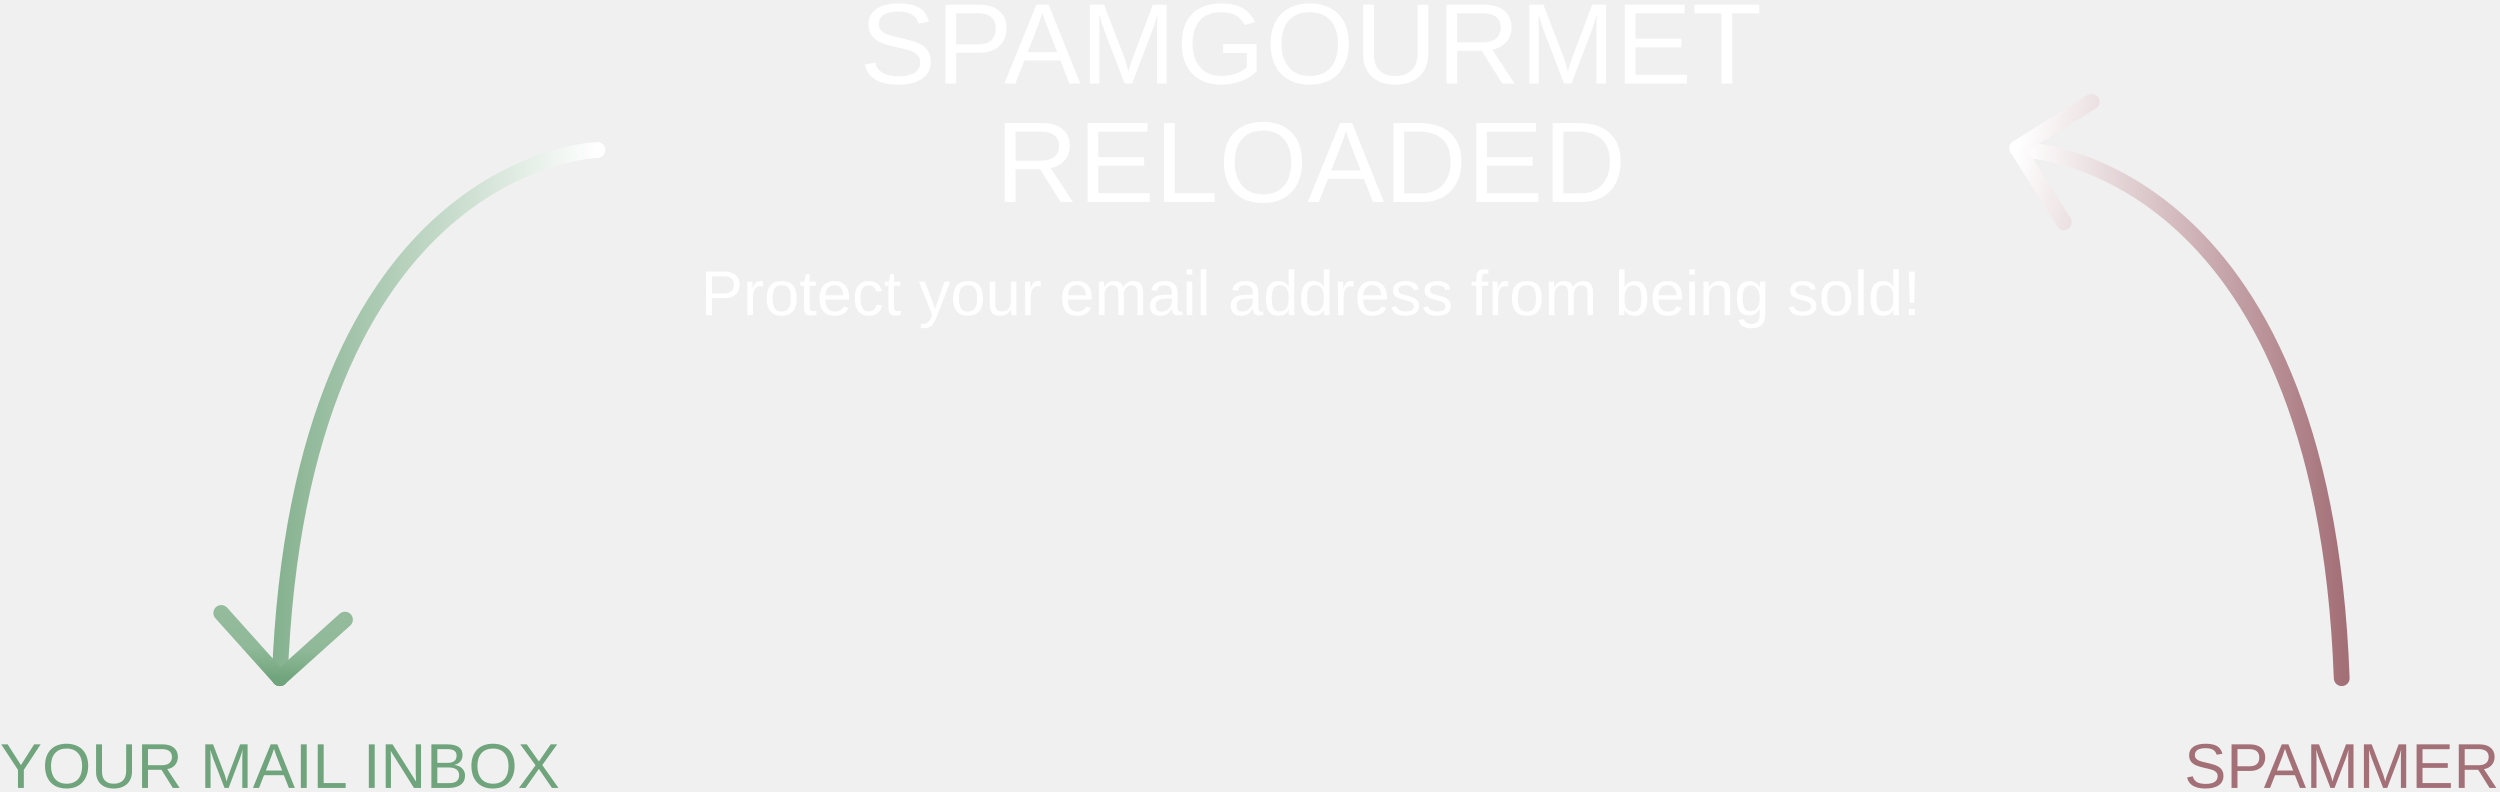
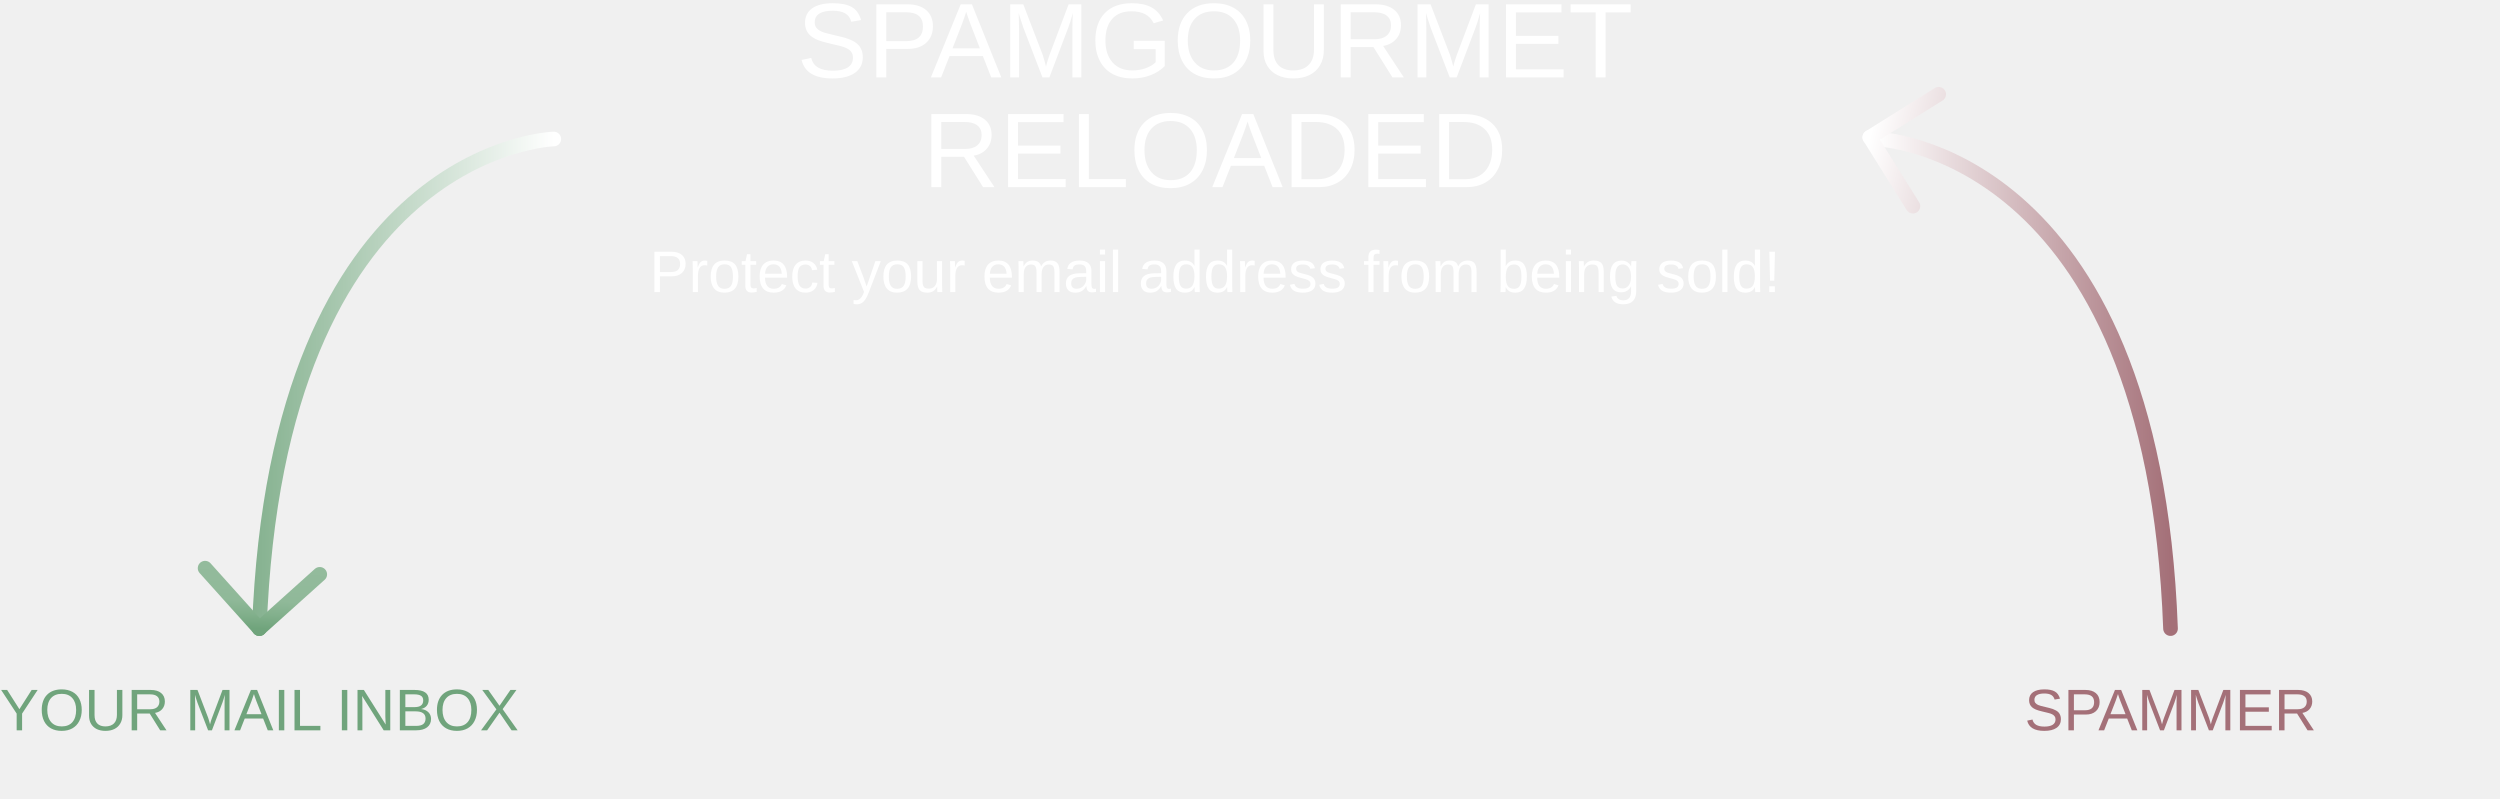
- <svg xmlns="http://www.w3.org/2000/svg" width="100%" height="100%" viewBox="0 0 989 313" version="1.1" xml:space="preserve" style="fill-rule:evenodd;clip-rule:evenodd;stroke-linecap:round;stroke-linejoin:round;stroke-miterlimit:1.5;">
+ <svg xmlns="http://www.w3.org/2000/svg" width="100%" height="100%" viewBox="0 0 1067 341" version="1.1" xml:space="preserve" style="fill-rule:evenodd;clip-rule:evenodd;stroke-linecap:round;stroke-linejoin:round;stroke-miterlimit:1.5;">
  <g transform="matrix(1,0,0,1,-441.463,-70.0026)">
    <g id="Arrow-view" transform="matrix(1.56377,0,0,1.56377,-541.223,-48.3808)">
      <g>
        <g>
          <path d="M1220.81,247.265C1216,115.657 1140.45,113.643 1140.45,113.643" style="fill:none;stroke:url(#_Linear1);stroke-width:4px;" />
          <g transform="matrix(0.9744,0.22482,-0.22482,0.9744,53.0415,-253.951)">
            <path d="M1140.45,113.643L1156.12,129.311" style="fill:none;stroke:url(#_Linear2);stroke-width:4px;" />
            <path d="M1140.45,113.643L1156.12,97.975" style="fill:none;stroke:url(#_Linear3);stroke-width:4px;" />
          </g>
        </g>
        <g transform="matrix(1,0,0,1,333.992,47.6634)">
          <text x="846.964px" y="227.365px" style="font-family:'ArialMT', 'Arial', sans-serif;font-size:16px;fill:rgb(164,112,120);">SP<tspan x="867.121px 877.792px " y="227.365px 227.365px ">AM</tspan>MER</text>
        </g>
      </g>
      <g>
        <g transform="matrix(-1,0,0,1,1920,1.13687e-13)">
          <path d="M1220.81,247.265C1216,115.657 1140.45,113.643 1140.45,113.643" style="fill:none;stroke:url(#_Linear4);stroke-width:4px;" />
          <g transform="matrix(-0.0537416,-0.998555,-0.998555,0.0537416,1395.58,1379.96)">
            <path d="M1140.45,113.643L1156.12,129.311" style="fill:none;stroke:url(#_Linear5);stroke-width:4px;" />
            <path d="M1140.45,113.643L1156.12,97.975" style="fill:none;stroke:url(#_Linear6);stroke-width:4px;" />
          </g>
        </g>
        <g transform="matrix(1,0,0,1,-187.632,47.6634)">
          <text x="815.992px" y="227.365px" style="font-family:'ArialMT', 'Arial', sans-serif;font-size:16px;fill:rgb(112,164,124);">YOUR MAIL<tspan x="903.414px 907.859px " y="227.365px 227.365px "> I</tspan>NBOX</text>
        </g>
      </g>
      <g>
        <g transform="matrix(1,0,0,1,153.539,3.36786)">
          <text x="692.337px" y="93.463px" style="font-family:'ArialMT', 'Arial', sans-serif;font-size:29px;fill:white;">SP<tspan x="728.871px 748.213px " y="93.463px 93.463px ">AM</tspan>GOURMET</text>
          <text x="726.69px" y="123.412px" style="font-family:'ArialMT', 'Arial', sans-serif;font-size:29px;fill:white;">RELOADED</text>
        </g>
        <g transform="matrix(1,0,0,1,22.5888,-6.68851)">
          <text x="783.118px" y="162.109px" style="font-family:'ArialMT', 'Arial', sans-serif;font-size:16px;fill:white;">Protect your email address from being sold!</text>
        </g>
      </g>
    </g>
  </g>
  <defs>
    <linearGradient id="_Linear1" x1="0" y1="0" x2="1" y2="0" gradientUnits="userSpaceOnUse" gradientTransform="matrix(80.3587,0,0,149.291,1140.45,172.62)">
      <stop offset="0" style="stop-color:white;stop-opacity:1" />
      <stop offset="1" style="stop-color:rgb(164,112,120);stop-opacity:1" />
    </linearGradient>
    <linearGradient id="_Linear2" x1="0" y1="0" x2="1" y2="0" gradientUnits="userSpaceOnUse" gradientTransform="matrix(80.3587,0,0,149.291,1140.45,172.62)">
      <stop offset="0" style="stop-color:white;stop-opacity:1" />
      <stop offset="1" style="stop-color:rgb(164,112,120);stop-opacity:1" />
    </linearGradient>
    <linearGradient id="_Linear3" x1="0" y1="0" x2="1" y2="0" gradientUnits="userSpaceOnUse" gradientTransform="matrix(80.3587,0,0,149.291,1140.45,172.62)">
      <stop offset="0" style="stop-color:white;stop-opacity:1" />
      <stop offset="1" style="stop-color:rgb(164,112,120);stop-opacity:1" />
    </linearGradient>
    <linearGradient id="_Linear4" x1="0" y1="0" x2="1" y2="0" gradientUnits="userSpaceOnUse" gradientTransform="matrix(96.0073,0,0,134.465,1140.45,180.875)">
      <stop offset="0" style="stop-color:white;stop-opacity:1" />
      <stop offset="1" style="stop-color:rgb(112,164,124);stop-opacity:1" />
    </linearGradient>
    <linearGradient id="_Linear5" x1="0" y1="0" x2="1" y2="0" gradientUnits="userSpaceOnUse" gradientTransform="matrix(96.0073,0,0,134.465,1140.45,180.875)">
      <stop offset="0" style="stop-color:rgb(112,164,124);stop-opacity:1" />
      <stop offset="0.04" style="stop-color:rgb(130,176,140);stop-opacity:1" />
      <stop offset="0.08" style="stop-color:rgb(144,185,153);stop-opacity:1" />
      <stop offset="0.24" style="stop-color:rgb(149,188,158);stop-opacity:1" />
      <stop offset="0.68" style="stop-color:rgb(154,191,163);stop-opacity:1" />
      <stop offset="1" style="stop-color:white;stop-opacity:1" />
    </linearGradient>
    <linearGradient id="_Linear6" x1="0" y1="0" x2="1" y2="0" gradientUnits="userSpaceOnUse" gradientTransform="matrix(96.0073,0,0,134.465,1140.45,180.875)">
      <stop offset="0" style="stop-color:rgb(112,164,124);stop-opacity:1" />
      <stop offset="0.04" style="stop-color:rgb(130,176,140);stop-opacity:1" />
      <stop offset="0.08" style="stop-color:rgb(144,185,153);stop-opacity:1" />
      <stop offset="0.24" style="stop-color:rgb(149,188,158);stop-opacity:1" />
      <stop offset="0.68" style="stop-color:rgb(154,191,163);stop-opacity:1" />
      <stop offset="1" style="stop-color:white;stop-opacity:1" />
    </linearGradient>
  </defs>
</svg>
